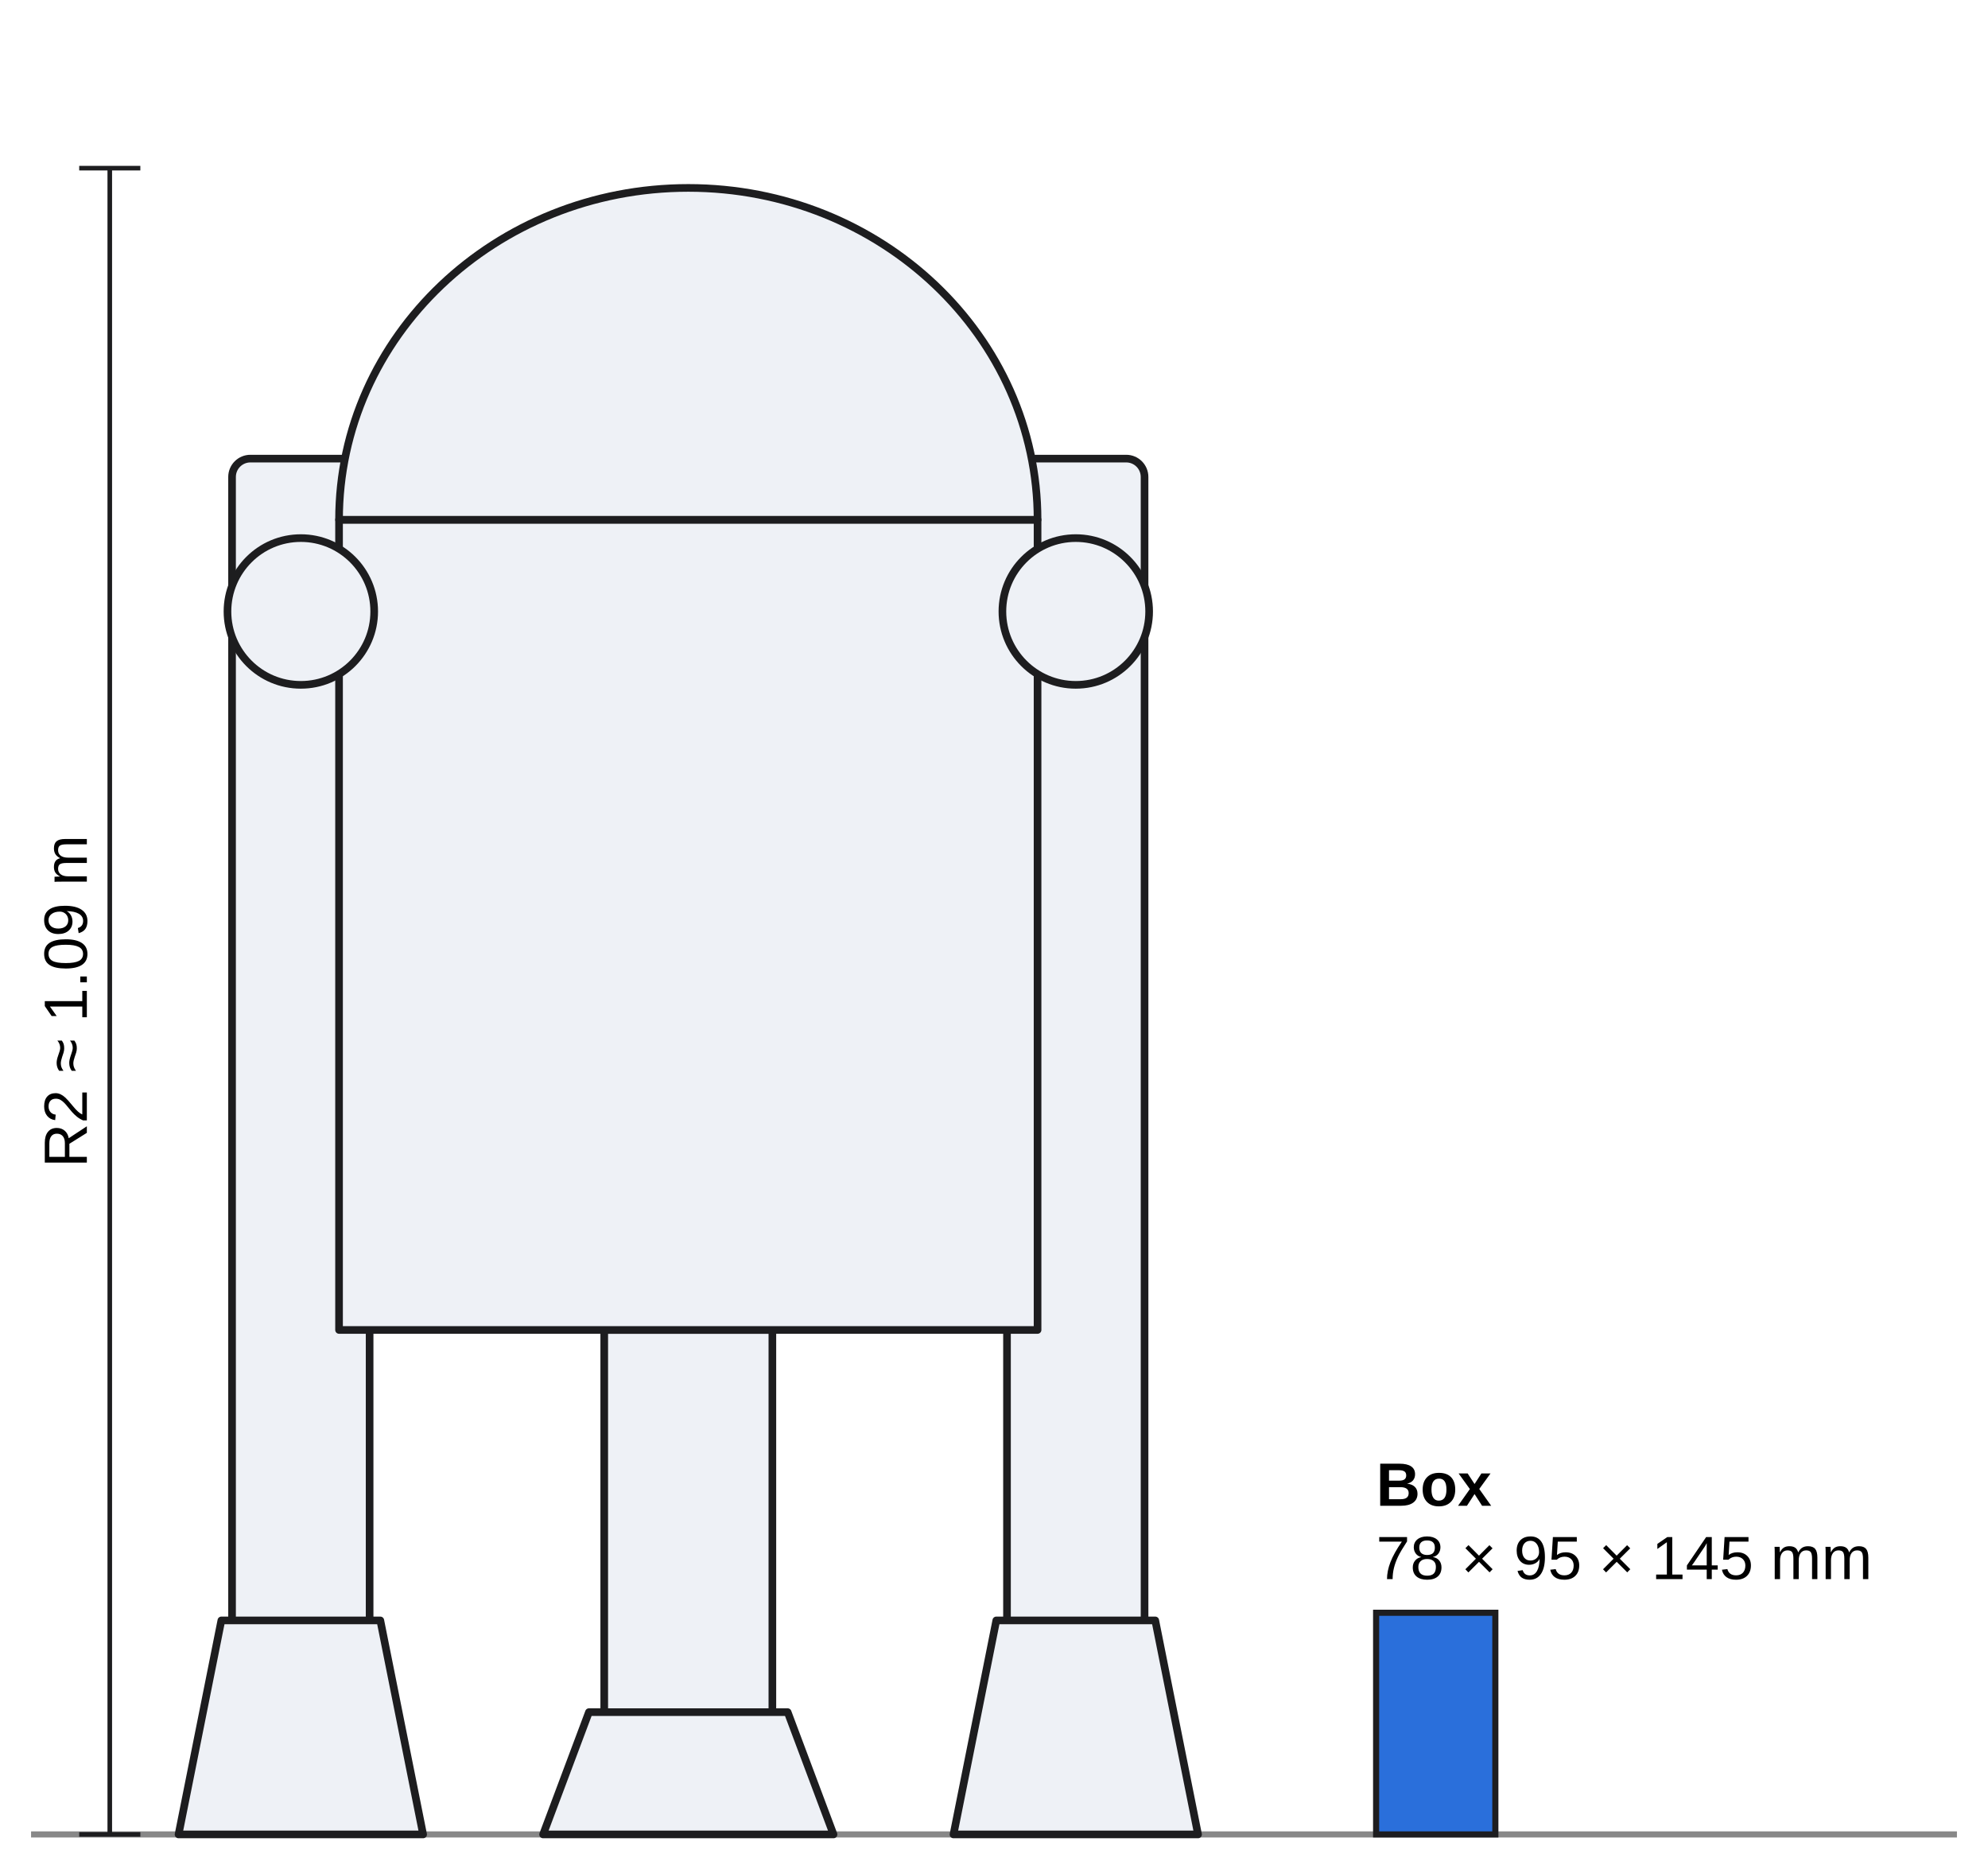
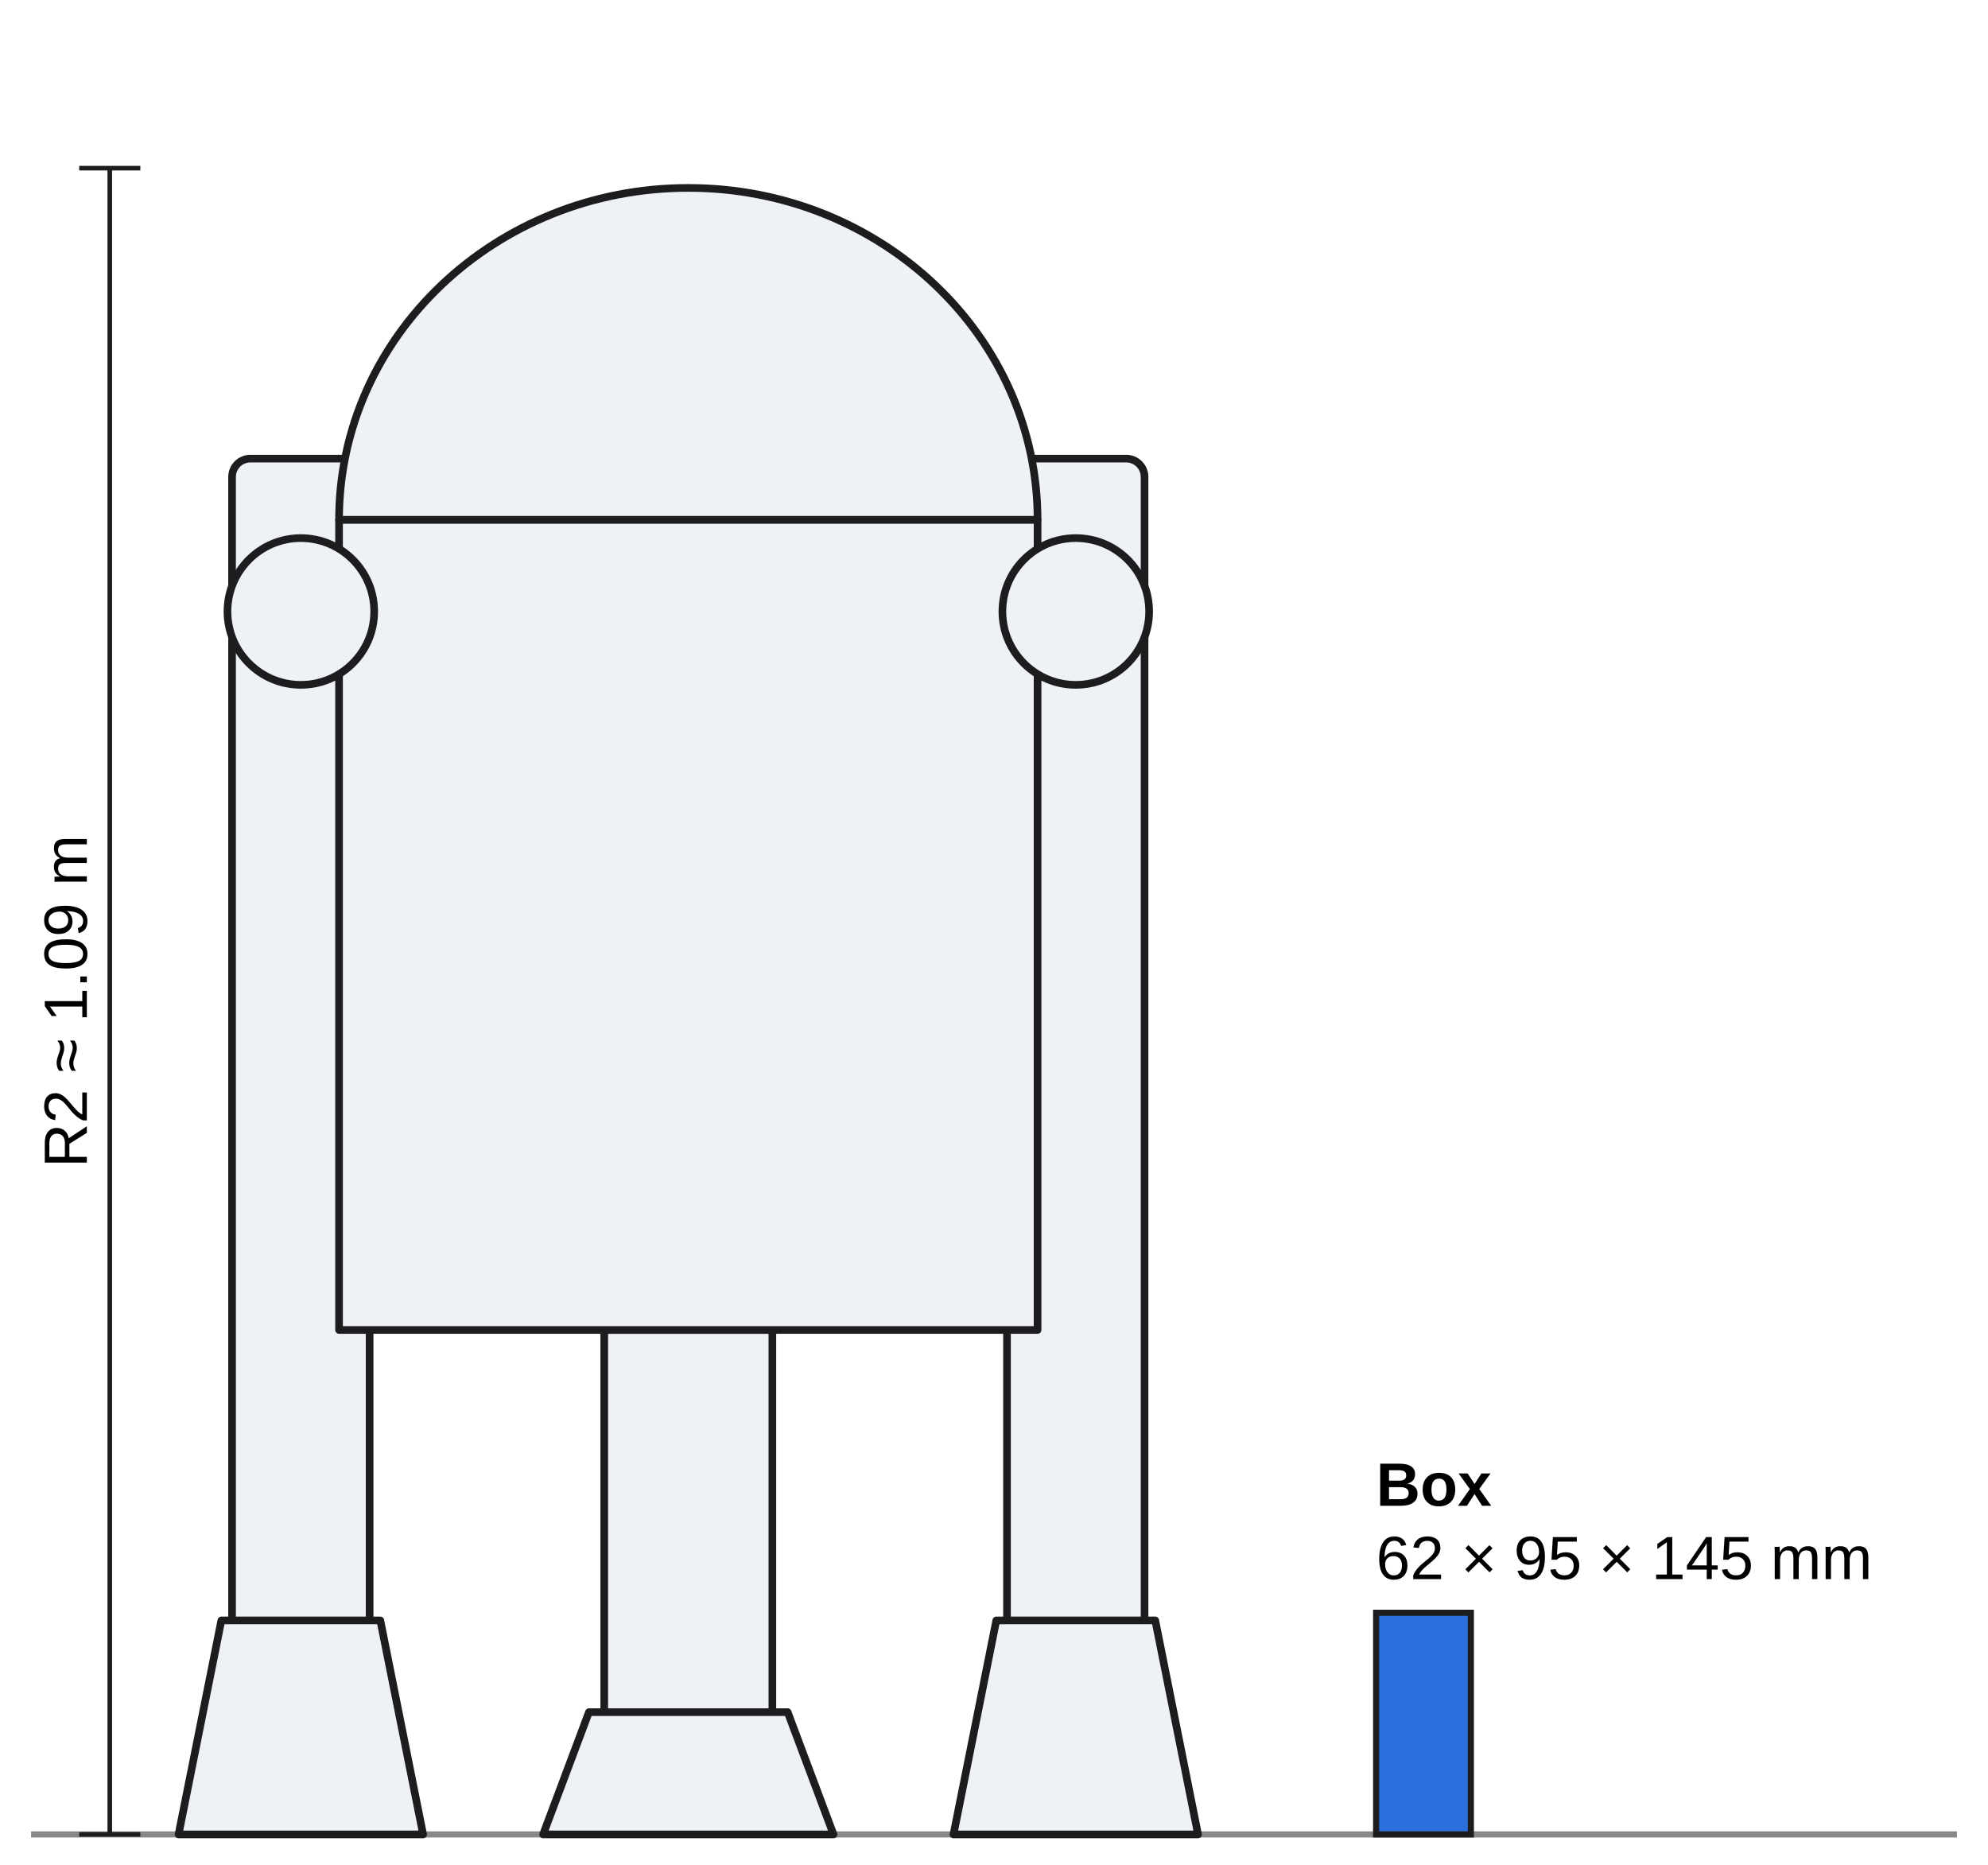
<svg xmlns="http://www.w3.org/2000/svg" viewBox="0 -40 1300 1220" width="1000" height="938" font-family="Segoe UI, Arial, sans-serif" font-size="40">
  <line x1="20" y1="1160" x2="1280" y2="1160" stroke="#888" stroke-width="4" />
  <rect x="151.5" y="260" width="90" height="780" rx="12" fill="#eef1f6" stroke="#1d1d1f" stroke-width="5" stroke-linejoin="round" />
  <path d="M116.5,1160 L276.5,1160 L248.5,1020 L144.5,1020 Z" fill="#eef1f6" stroke="#1d1d1f" stroke-width="5" stroke-linejoin="round" />
  <rect x="658.5" y="260" width="90" height="780" rx="12" fill="#eef1f6" stroke="#1d1d1f" stroke-width="5" stroke-linejoin="round" />
  <path d="M623.5,1160 L783.5,1160 L755.5,1020 L651.5,1020 Z" fill="#eef1f6" stroke="#1d1d1f" stroke-width="5" stroke-linejoin="round" />
  <rect x="395" y="830" width="110" height="260" fill="#eef1f6" stroke="#1d1d1f" stroke-width="5" stroke-linejoin="round" />
  <path d="M355,1160 L545,1160 L515,1080 L385,1080 Z" fill="#eef1f6" stroke="#1d1d1f" stroke-width="5" stroke-linejoin="round" />
  <rect x="221.5" y="300" width="457.0" height="530" fill="#eef1f6" stroke="#1d1d1f" stroke-width="5" stroke-linejoin="round" />
  <path d="M221.5,300 A228.5,217.075 0 0 1 678.5,300 Z" fill="#eef1f6" stroke="#1d1d1f" stroke-width="5" stroke-linejoin="round" />
  <circle cx="196.5" cy="360" r="48" fill="#eef1f6" stroke="#1d1d1f" stroke-width="5" stroke-linejoin="round" />
  <circle cx="703.5" cy="360" r="48" fill="#eef1f6" stroke="#1d1d1f" stroke-width="5" stroke-linejoin="round" />
  <line x1="71.5" y1="1160" x2="71.5" y2="70" stroke="#1d1d1f" stroke-width="3" />
  <line x1="51.5" y1="1160" x2="91.5" y2="1160" stroke="#1d1d1f" stroke-width="3" />
  <line x1="51.5" y1="70" x2="91.5" y2="70" stroke="#1d1d1f" stroke-width="3" />
  <text x="56.5" y="615" transform="rotate(-90 56.5 615)" text-anchor="middle">R2 ≈ 1.09 m</text>
-   <rect x="900" y="1015" width="78" height="145" fill="#2a6fdb" stroke="#1d1d1f" stroke-width="4" />
+   <rect x="900" y="1015" width="62" height="145" fill="#2a6fdb" stroke="#1d1d1f" stroke-width="4" />
  <text x="900" y="945" font-weight="700">Box</text>
-   <text x="900" y="993">78 × 95 × 145 mm</text>
+   <text x="900" y="993">62 × 95 × 145 mm</text>
</svg>
